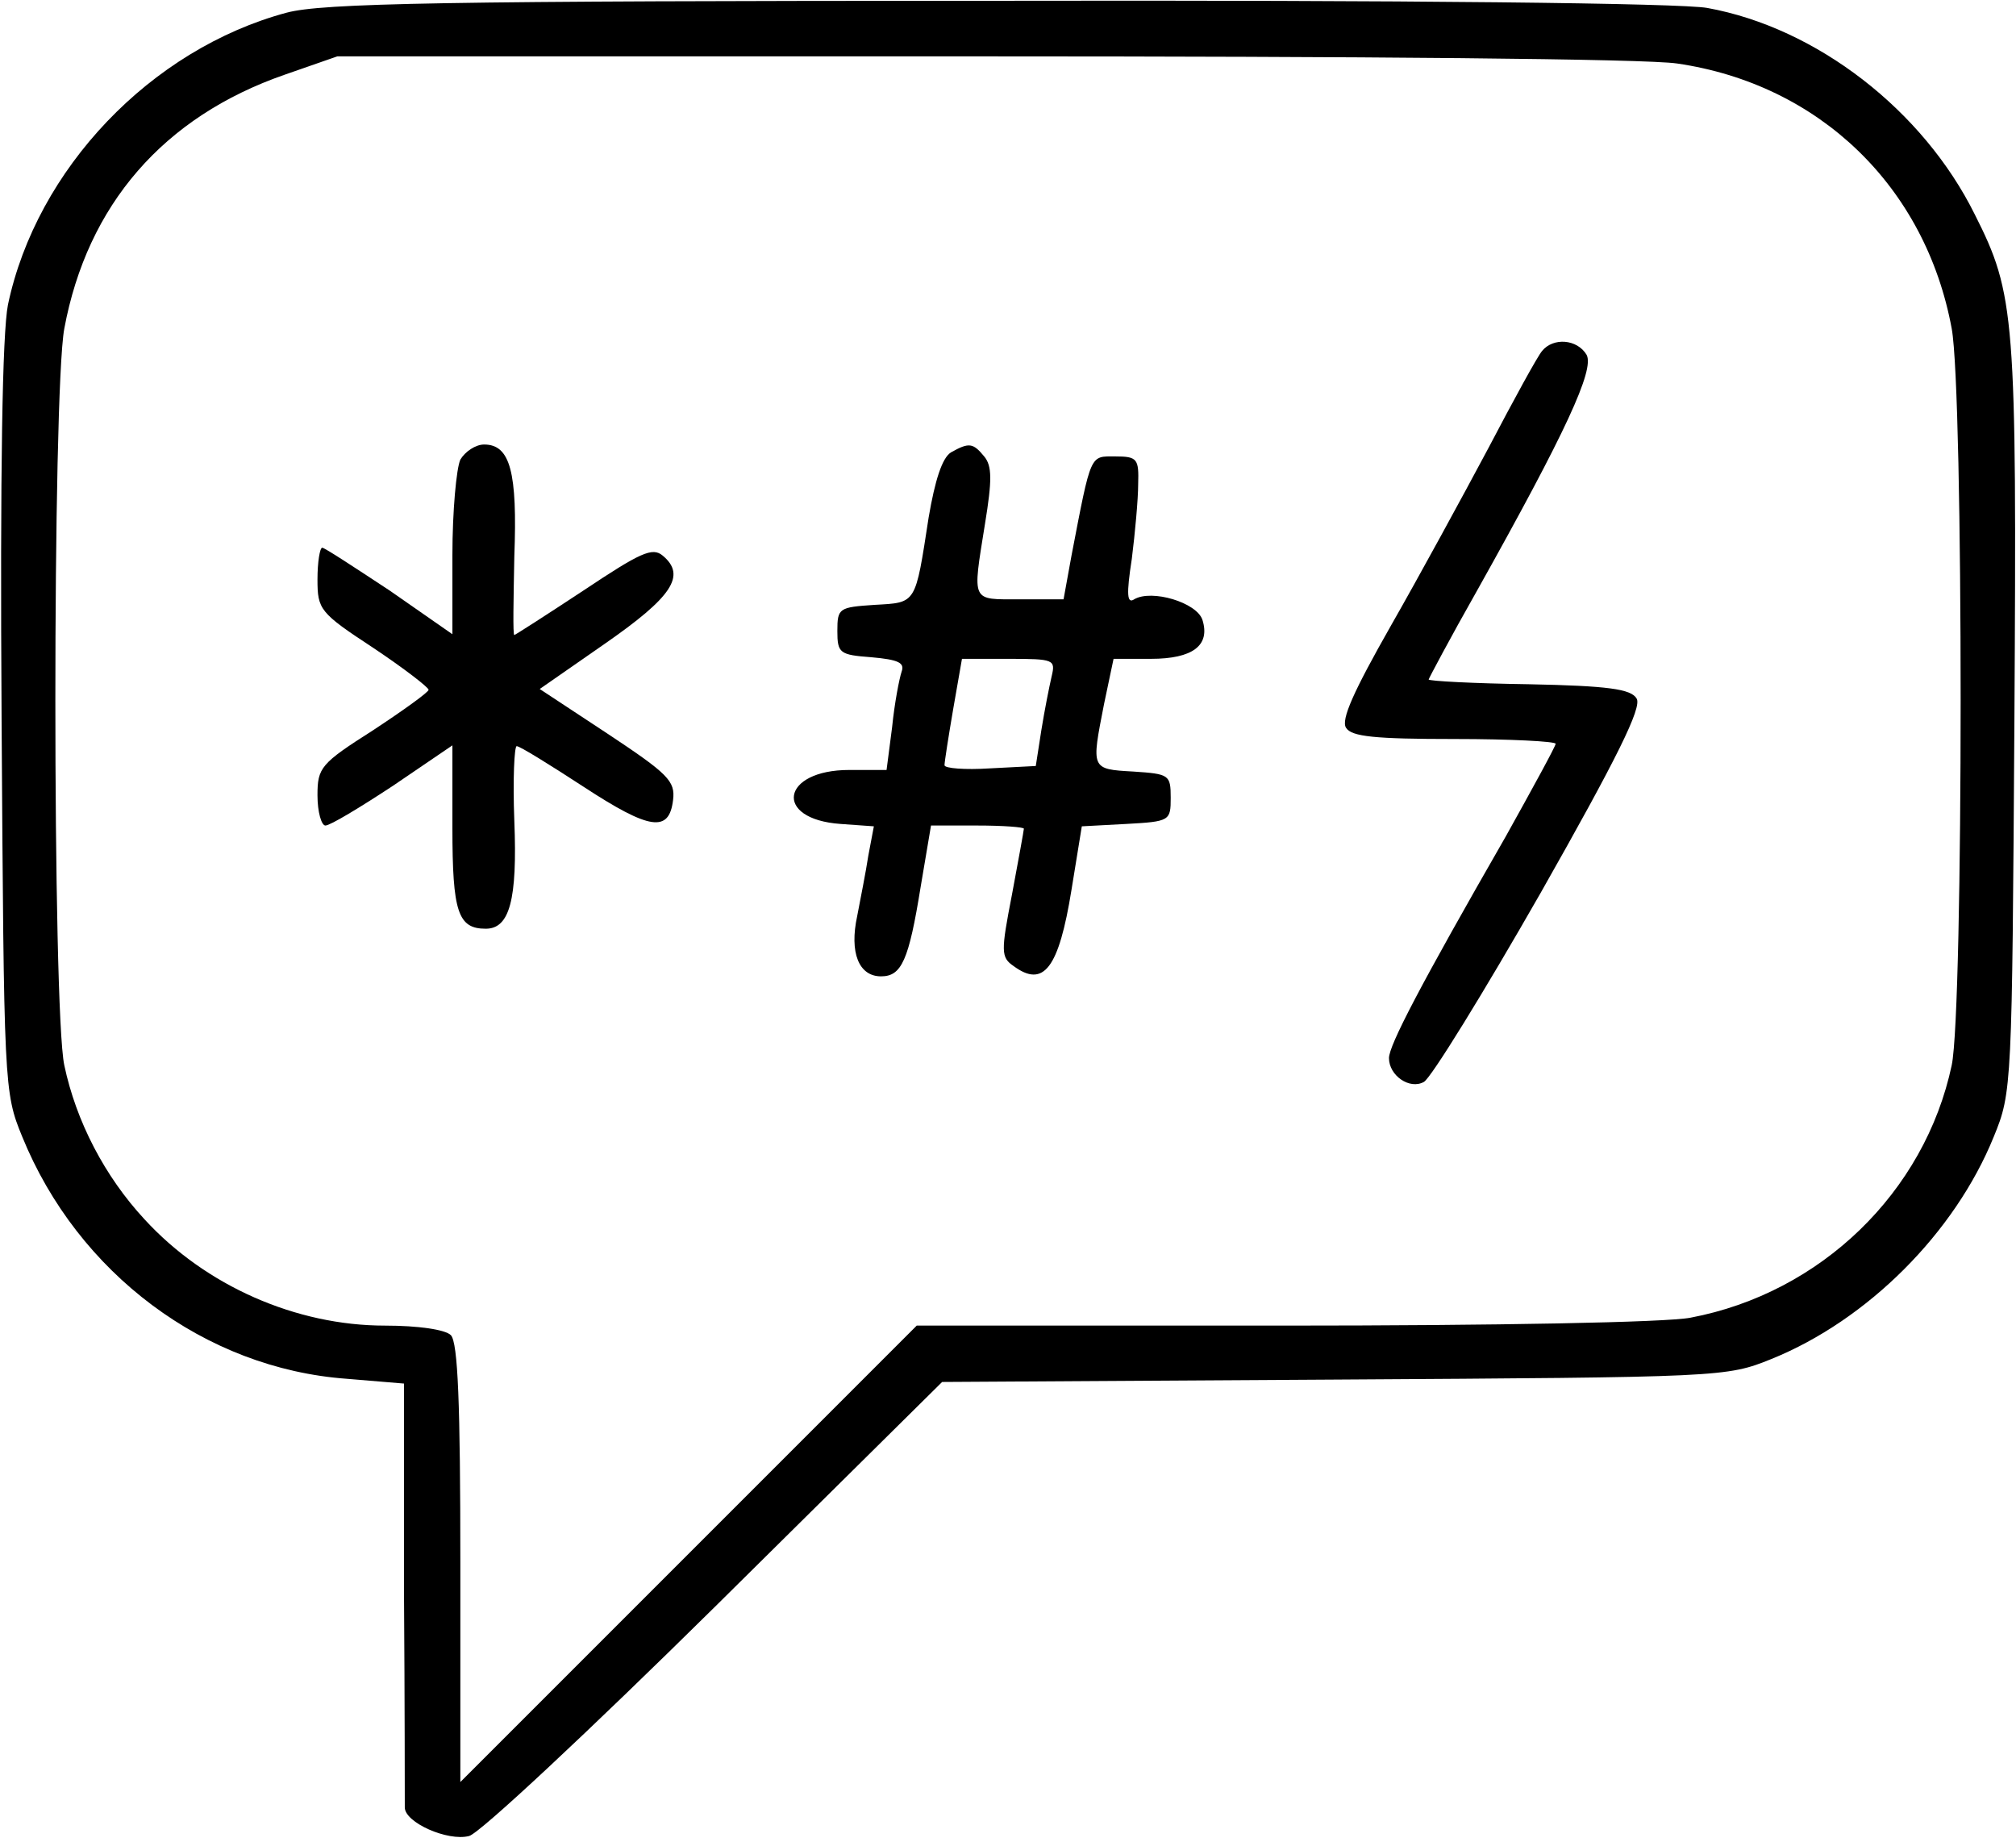
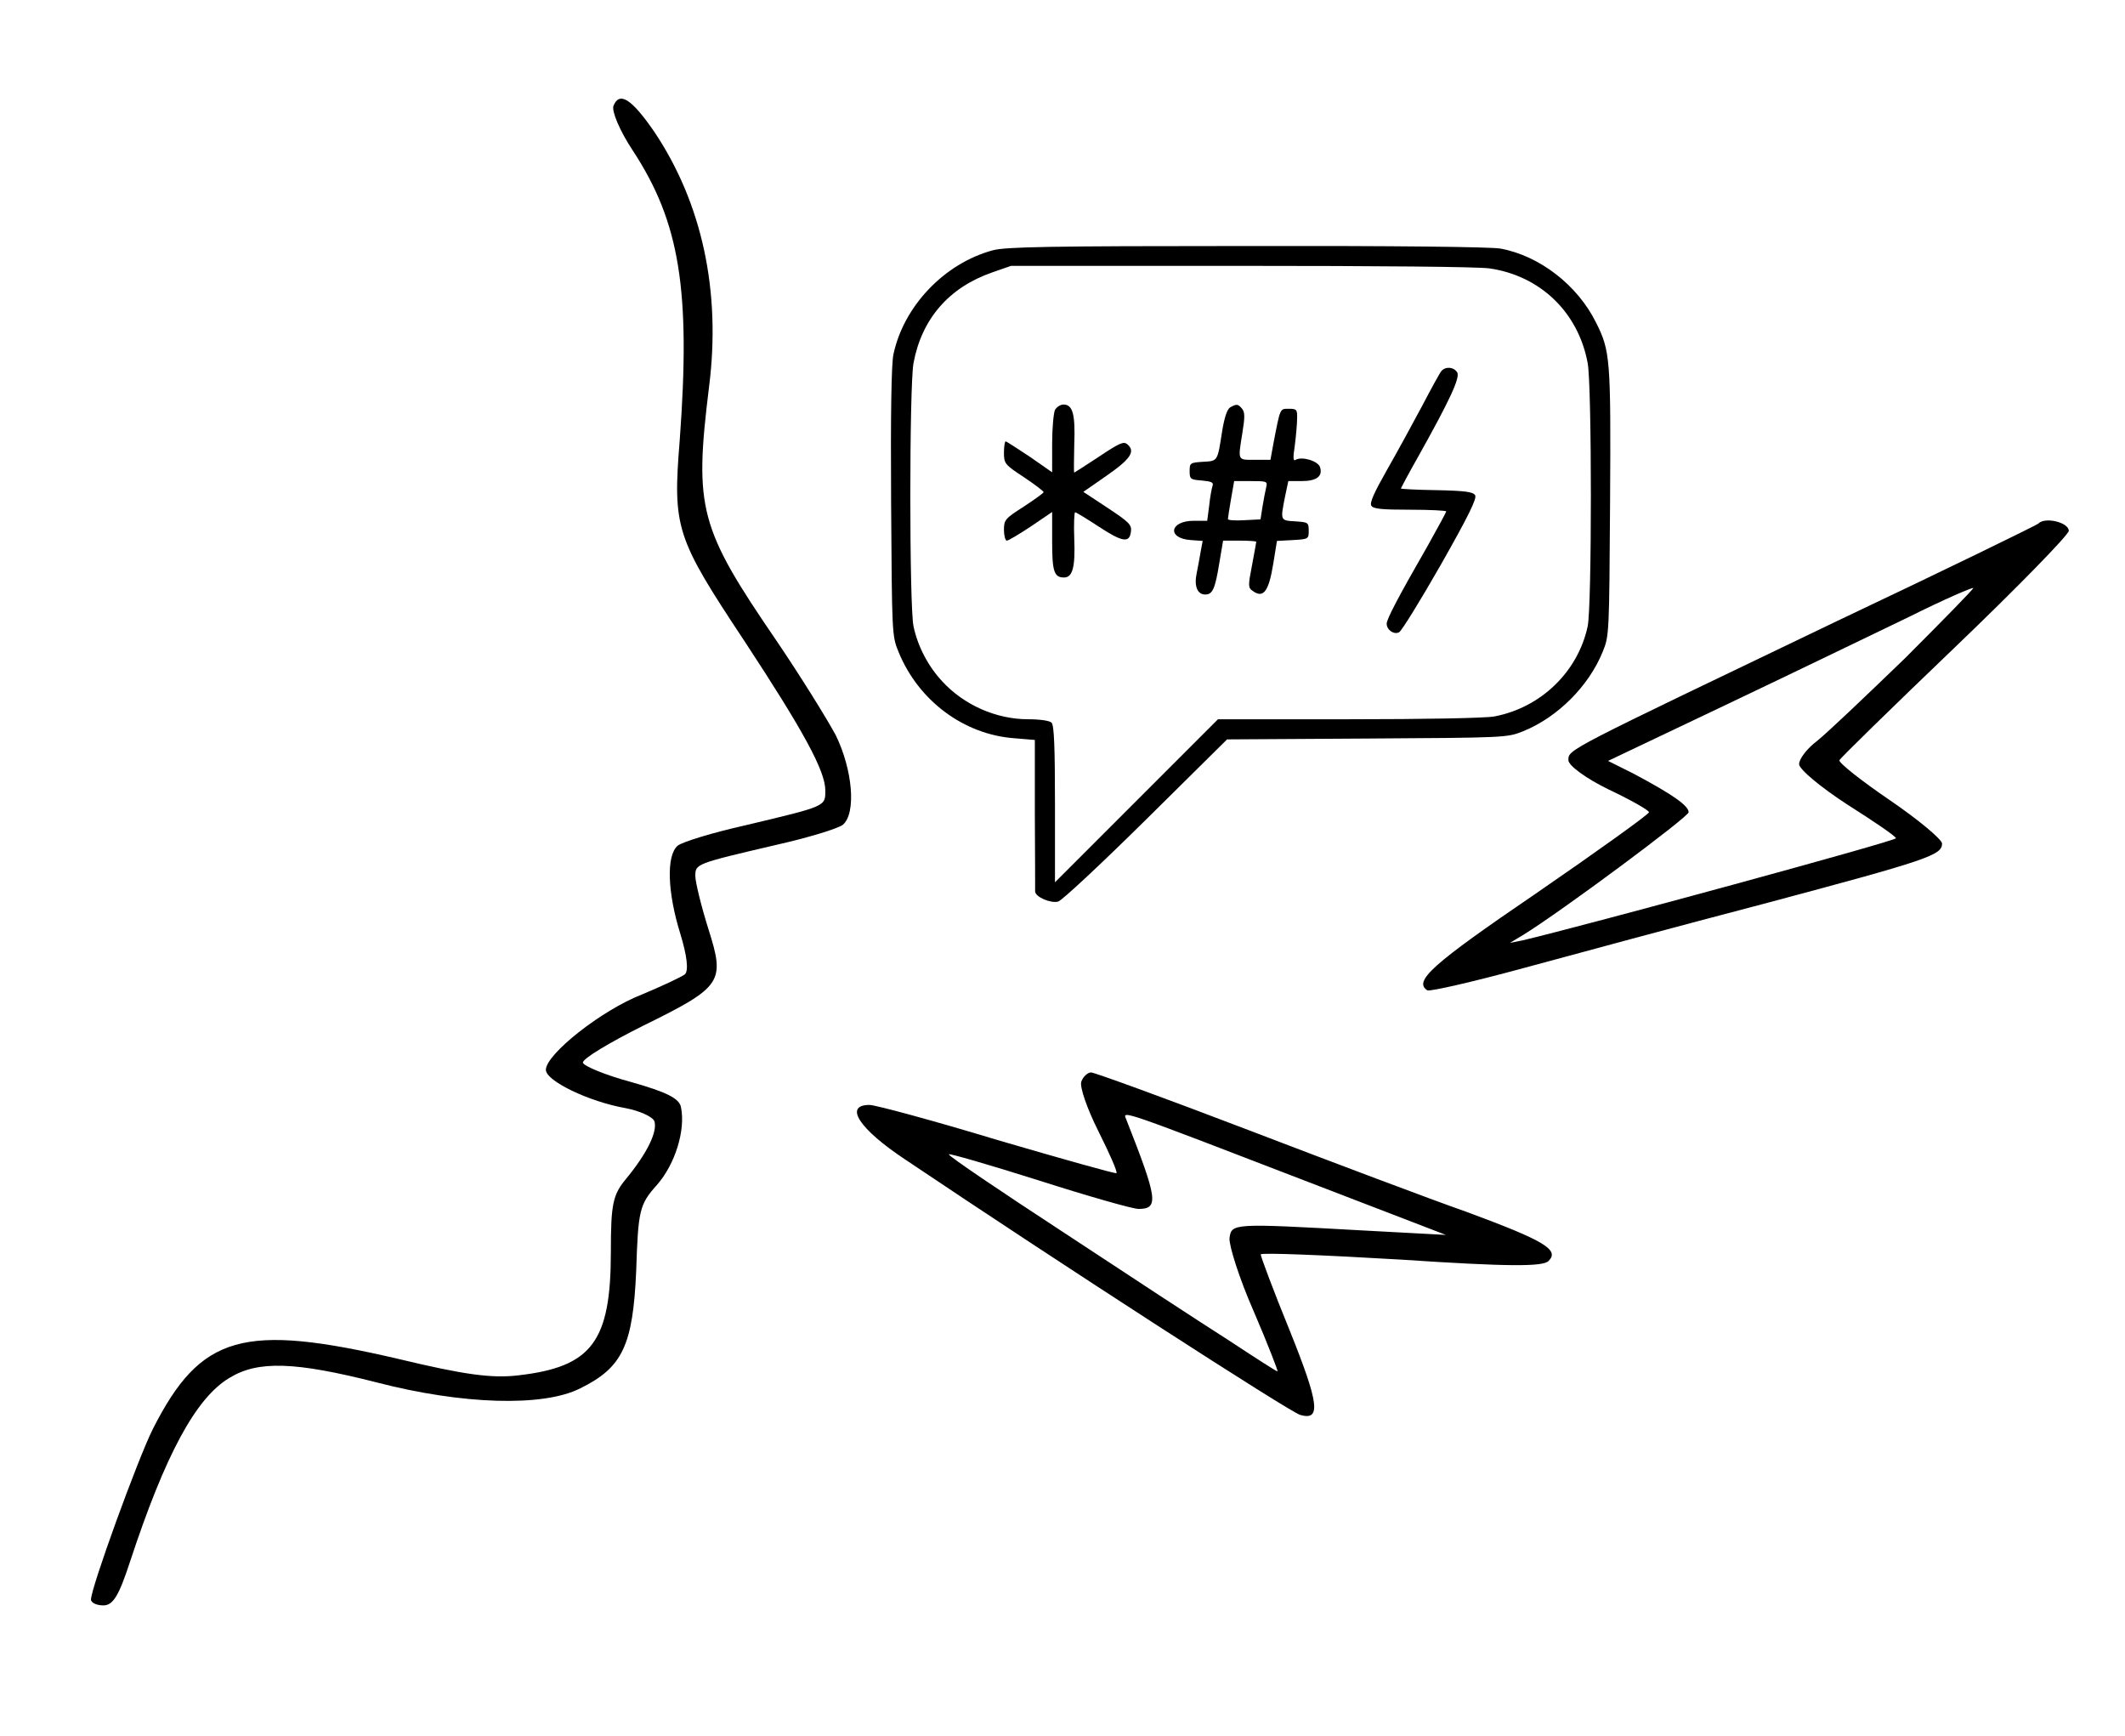
- <svg xmlns="http://www.w3.org/2000/svg" version="1.0" width="254pt" height="232pt" viewBox="0 0 254 232" preserveAspectRatio="xMidYMid meet">
-   <g transform="translate(0,232) scale(0.1,-0.1)" fill="#000000" stroke="none">
-     <path d="M361 2304 c-171 -46 -315 -197 -351 -368 -7 -36 -10 -206 -8 -522 3 -463 3 -470 26 -526 70 -172 230 -292 409 -305 l72 -6 0 -261 c1 -144 1 -267 1 -273 0 -19 54 -43 81 -36 13 3 152 133 310 289 l286 283 494 3 c490 3 494 3 551 26 121 49 231 159 280 280 23 56 23 63 26 526 3 508 1 535 -50 636 -65 131 -199 235 -337 260 -33 6 -374 10 -895 9 -701 0 -850 -3 -895 -15z m1752 -64 c179 -26 313 -155 346 -334 15 -81 15 -857 0 -928 -34 -160 -165 -287 -329 -318 -30 -6 -246 -10 -514 -10 l-461 0 -287 -287 -288 -288 0 276 c0 200 -3 278 -12 287 -7 7 -41 12 -83 12 -112 0 -226 50 -303 134 -50 54 -86 123 -101 194 -15 71 -15 846 0 928 29 156 125 267 278 320 l66 23 810 0 c482 0 838 -3 878 -9z" />
-     <path d="M1943 1878 c-6 -7 -36 -62 -68 -123 -32 -60 -87 -161 -123 -224 -46 -81 -63 -118 -56 -128 7 -11 36 -14 137 -14 70 0 127 -3 127 -6 0 -3 -29 -56 -63 -117 -108 -188 -147 -263 -147 -279 0 -22 26 -40 44 -30 9 5 75 112 147 238 97 171 128 234 121 245 -7 12 -36 16 -136 18 -69 1 -126 4 -126 6 0 1 27 52 61 112 112 200 148 278 138 297 -12 20 -42 22 -56 5z" />
-     <path d="M580 1741 c-5 -11 -10 -65 -10 -120 l0 -100 -79 55 c-44 29 -82 54 -85 54 -3 0 -6 -18 -6 -40 0 -38 3 -42 70 -86 39 -26 70 -50 70 -53 0 -3 -32 -26 -70 -51 -66 -42 -70 -47 -70 -82 0 -21 5 -38 10 -38 6 0 44 23 85 50 l75 51 0 -104 c0 -106 7 -127 42 -127 30 0 40 36 36 136 -2 52 0 94 3 94 4 0 41 -23 84 -51 84 -55 108 -58 113 -17 3 24 -6 33 -83 84 l-85 56 82 57 c85 59 103 86 73 111 -13 11 -28 4 -100 -44 -47 -31 -86 -56 -87 -56 -2 0 -1 45 0 99 4 106 -5 141 -38 141 -11 0 -24 -9 -30 -19z" />
-     <path d="M1198 1750 c-11 -7 -20 -35 -28 -82 -17 -110 -15 -107 -68 -110 -45 -3 -47 -4 -47 -33 0 -28 3 -30 43 -33 34 -3 42 -7 38 -18 -3 -9 -9 -40 -12 -70 l-7 -54 -47 0 c-86 0 -96 -62 -11 -68 l42 -3 -7 -37 c-3 -20 -10 -55 -14 -76 -10 -46 2 -76 30 -76 26 0 35 20 50 113 l13 77 58 0 c33 0 59 -2 59 -4 0 -2 -7 -40 -15 -83 -14 -72 -14 -79 2 -90 38 -28 57 -3 73 96 l13 80 56 3 c55 3 56 4 56 33 0 29 -2 30 -47 33 -54 3 -53 3 -37 85 l12 57 47 0 c53 0 75 17 65 49 -7 22 -64 39 -86 26 -9 -6 -10 6 -3 51 4 32 8 75 8 94 1 32 -1 35 -29 35 -32 0 -30 5 -55 -125 l-10 -55 -55 0 c-62 0 -60 -5 -44 95 9 55 9 73 -1 85 -14 17 -19 18 -42 5z m127 -282 c-3 -13 -9 -43 -13 -68 l-7 -45 -58 -3 c-31 -2 -57 0 -57 4 0 4 5 36 11 71 l11 63 59 0 c57 0 59 -1 54 -22z" />
+ <svg xmlns="http://www.w3.org/2000/svg" version="1.0" id="레이어_1" x="0px" y="0px" viewBox="0 0 327 267" style="enable-background:new 0 0 327 267;" xml:space="preserve">
+   <g transform="translate(0,232) scale(0.1,-0.1)">
+     <path d="M944,2157c-3-8,10-39,30-69c72-110,89-214,72-445c-11-136-6-150,100-310c90-137,124-199,124-229c0-25,2-24-124-54   c-49-11-95-25-103-31c-18-15-16-72,4-136c10-33,13-56,7-62c-5-4-35-18-66-31c-62-24-148-92-148-116c0-17,66-49,123-59   c21-4,41-13,44-20c5-16-11-49-43-88c-21-25-24-39-24-113c0-138-29-177-142-190c-41-5-84,1-184,25c-240,56-305,38-379-108   c-23-46-95-244-95-262c0-5,9-9,19-9c15,0,24,15,41,67c54,164,101,252,153,283c44,27,101,25,227-7c131-34,256-38,313-9   c65,32,81,66,86,181c3,93,5,102,32,132c28,32,44,84,37,119c-2,14-23,24-76,39c-41,11-74,25-75,30c-1,6,41,31,93,57   c122,60,126,67,100,149c-11,35-20,72-20,81c0,19,0,19,124,48c49,11,95,25,103,31c21,18,15,85-11,138c-14,26-55,92-91,145   c-119,174-127,203-104,390c19,148-11,284-84,393C972,2168,953,2180,944,2157z" />
+     <path d="M3136.5,1514.3c-4-3-143-71-310-150c-419-201-413-197-413-214c0-8,27-28,62-45c34-16,62-32,62-35s-78-59-174-125   c-160-109-189-135-167-149c4-2,70,13,147,34s244,66,370,99c255,68,275,75,275,93c-1,7-37,37-81,67s-78,57-77,61c2,4,82,82,178,174   s175,173,175,179C3183.5,1516.3,3146.5,1525.3,3136.5,1514.3z M2931.5,1307.3c-60-58-120-115-135-127c-16-12-28-28-28-36   s34-36,74-62c41-26,75-49,75-52c1-4-481-135-574-157l-20-4l20,12c60,37,255,182,255,189c0,10-24,27-84,59l-40,20l185,88   c101,48,227,109,279,134c52,26,96,45,98,44C3037.5,1414.3,2990.5,1366.3,2931.5,1307.3z" />
+     <path d="M1664,656c-3-8,9-42,26-76s30-63,28-65c-2-1-84,22-183,51c-99,30-188,54-197,54c-40,0-16-37,55-84c238-160,594-390,608-393   c32-9,29,17-16,129c-25,61-45,115-45,118s97-1,216-8c165-11,219-11,227-2c17,17-6,31-125,75c-57,20-208,77-336,126s-238,89-243,89   S1667,664,1664,656z M2030,495l195-75l-130,7c-198,11-200,11-203-12c-1-11,15-62,37-112c22-51,38-93,37-93c-2,0-36,22-77,49   c-41,26-154,100-251,164c-98,64-178,118-178,121c0,2,62-16,138-40c75-24,145-44,154-44c32,0,29,16-19,138   C1727,612,1721,614,2030,495z" />
+     <g transform="translate(0,232) scale(0.1,-0.1)">
+       <path d="M15278.8-17029.5c-746,200.7-1374.2,859.4-1531.3,1605.4c-30.5,157.1-43.6,898.7-34.9,2277.3    c13.1,2019.9,13.1,2050.4,113.4,2294.7c305.4,750.4,1003.4,1273.9,1784.3,1330.6l314.1,26.2v1138.6c4.4,628.2,4.4,1164.8,4.4,1191    c0,82.9,235.6,187.6,353.4,157.1c56.7-13.1,663.1-580.2,1352.4-1260.8L18882.3-9504l2155.1-13.1    c2137.7-13.1,2155.1-13.1,2403.8-113.4c527.9-213.8,1007.8-693.7,1221.5-1221.5c100.3-244.3,100.3-274.8,113.4-2294.7    c13.1-2216.2,4.4-2334-218.1-2774.6c-283.6-571.5-868.2-1025.2-1470.2-1134.3c-144-26.2-1631.6-43.6-3904.5-39.3    C16125.2-17094.9,15475.1-17081.8,15278.8-17029.5z M22922.1-16750.3c780.9,113.4,1365.5,676.2,1509.5,1457.1    c65.4,353.4,65.4,3738.8,0,4048.5c-148.3,698-719.8,1252.1-1435.3,1387.3c-130.9,26.2-1073.2,43.6-2242.4,43.6h-2011.2    l-1252.1,1252.1l-1256.4,1256.4v-1204.1c0-872.5-13.1-1212.8-52.4-1252.1c-30.5-30.5-178.9-52.4-362.1-52.4    c-488.6,0-985.9-218.1-1321.9-584.6c-218.1-235.6-375.2-536.6-440.6-846.3c-65.4-309.7-65.4-3690.8,0-4048.5    c126.5-680.6,545.3-1164.8,1212.8-1396l287.9-100.3h3533.7C21194.5-16789.5,22747.6-16776.5,22922.1-16750.3z" />
+       <path d="M22180.5-15171c-26.2,30.5-157.1,270.5-296.7,536.6c-139.6,261.8-379.5,702.4-536.6,977.2    c-200.7,353.4-274.8,514.8-244.3,558.4c30.5,48,157.1,61.1,597.7,61.1c305.4,0,554.1,13.1,554.1,26.2s-126.5,244.3-274.8,510.4    c-471.2,820.2-641.3,1147.4-641.3,1217.2c0,96,113.4,174.5,192,130.9c39.3-21.8,327.2-488.6,641.3-1038.3    c423.2-746,558.4-1020.8,527.9-1068.8c-30.5-52.4-157.1-69.8-593.3-78.5c-301-4.4-549.7-17.5-549.7-26.2    c0-4.4,117.8-226.9,266.1-488.6c488.6-872.5,645.7-1212.8,602-1295.7C22372.4-15236.5,22241.5-15245.2,22180.5-15171z" />
+       <path d="M16234.2-14573.3c-21.8,48-43.6,283.6-43.6,523.5v436.3l-344.6-239.9c-192-126.5-357.7-235.6-370.8-235.6    s-26.2,78.5-26.2,174.5c0,165.8,13.1,183.2,305.4,375.2c170.1,113.4,305.4,218.1,305.4,231.2s-139.6,113.4-305.4,222.5    c-287.9,183.2-305.4,205-305.4,357.7c0,91.6,21.8,165.8,43.6,165.8c26.2,0,192-100.3,370.8-218.1l327.2-222.5v453.7    c0,462.4,30.5,554.1,183.2,554.1c130.9,0,174.5-157.1,157.1-593.3c-8.7-226.9,0-410.1,13.1-410.1c17.4,0,178.9,100.3,366.5,222.5    c366.5,239.9,471.2,253,493,74.2c13.1-104.7-26.2-144-362.1-366.5l-370.8-244.3l357.7-248.7c370.8-257.4,449.3-375.2,318.5-484.2    c-56.7-48-122.2-17.5-436.3,192c-205,135.2-375.2,244.3-379.5,244.3c-8.7,0-4.4-196.3,0-431.9c17.4-462.4-21.8-615.1-165.8-615.1    C16317.1-14656.2,16260.4-14617,16234.2-14573.3z" />
+       <path d="M18930.3-14612.6c-48,30.5-87.3,152.7-122.2,357.7c-74.2,479.9-65.4,466.8-296.7,479.9c-196.3,13.1-205,17.5-205,144    c0,122.2,13.1,130.9,187.6,144c148.3,13.1,183.2,30.5,165.8,78.5c-13.1,39.3-39.3,174.5-52.3,305.4l-30.5,235.6h-205    c-375.2,0-418.8,270.5-48,296.7l183.2,13.1l-30.5,161.4c-13.1,87.3-43.6,239.9-61.1,331.6c-43.6,200.7,8.7,331.6,130.9,331.6    c113.4,0,152.7-87.3,218.1-493l56.7-335.9h253c144,0,257.4,8.7,257.4,17.5s-30.5,174.5-65.4,362.1    c-61.1,314.1-61.1,344.6,8.7,392.6c165.8,122.2,248.7,13.1,318.5-418.8l56.7-349l244.3-13.1c239.9-13.1,244.3-17.5,244.3-144    s-8.7-130.9-205-144c-235.6-13.1-231.2-13.1-161.4-370.8l52.4-248.7h205c231.2,0,327.2-74.2,283.6-213.8    c-30.5-96-279.2-170.1-375.2-113.4c-39.3,26.2-43.6-26.2-13.1-222.5c17.5-139.6,34.9-327.2,34.9-410.1    c4.4-139.6-4.4-152.7-126.5-152.7c-139.6,0-130.9-21.8-239.9,545.3l-43.6,239.9h-239.9c-270.5,0-261.8,21.8-192-414.4    c39.3-239.9,39.3-318.5-4.4-370.8C19052.5-14665,19030.7-14669.3,18930.3-14612.6z M19484.4-13382.3    c-13.1,56.7-39.3,187.6-56.7,296.7l-30.5,196.3l-253,13.1c-135.2,8.7-248.7,0-248.7-17.5c0-17.5,21.8-157.1,48-309.7l48-274.8    h257.4C19497.4-13478.3,19506.2-13474,19484.4-13382.3z" />
+     </g>
  </g>
</svg>
